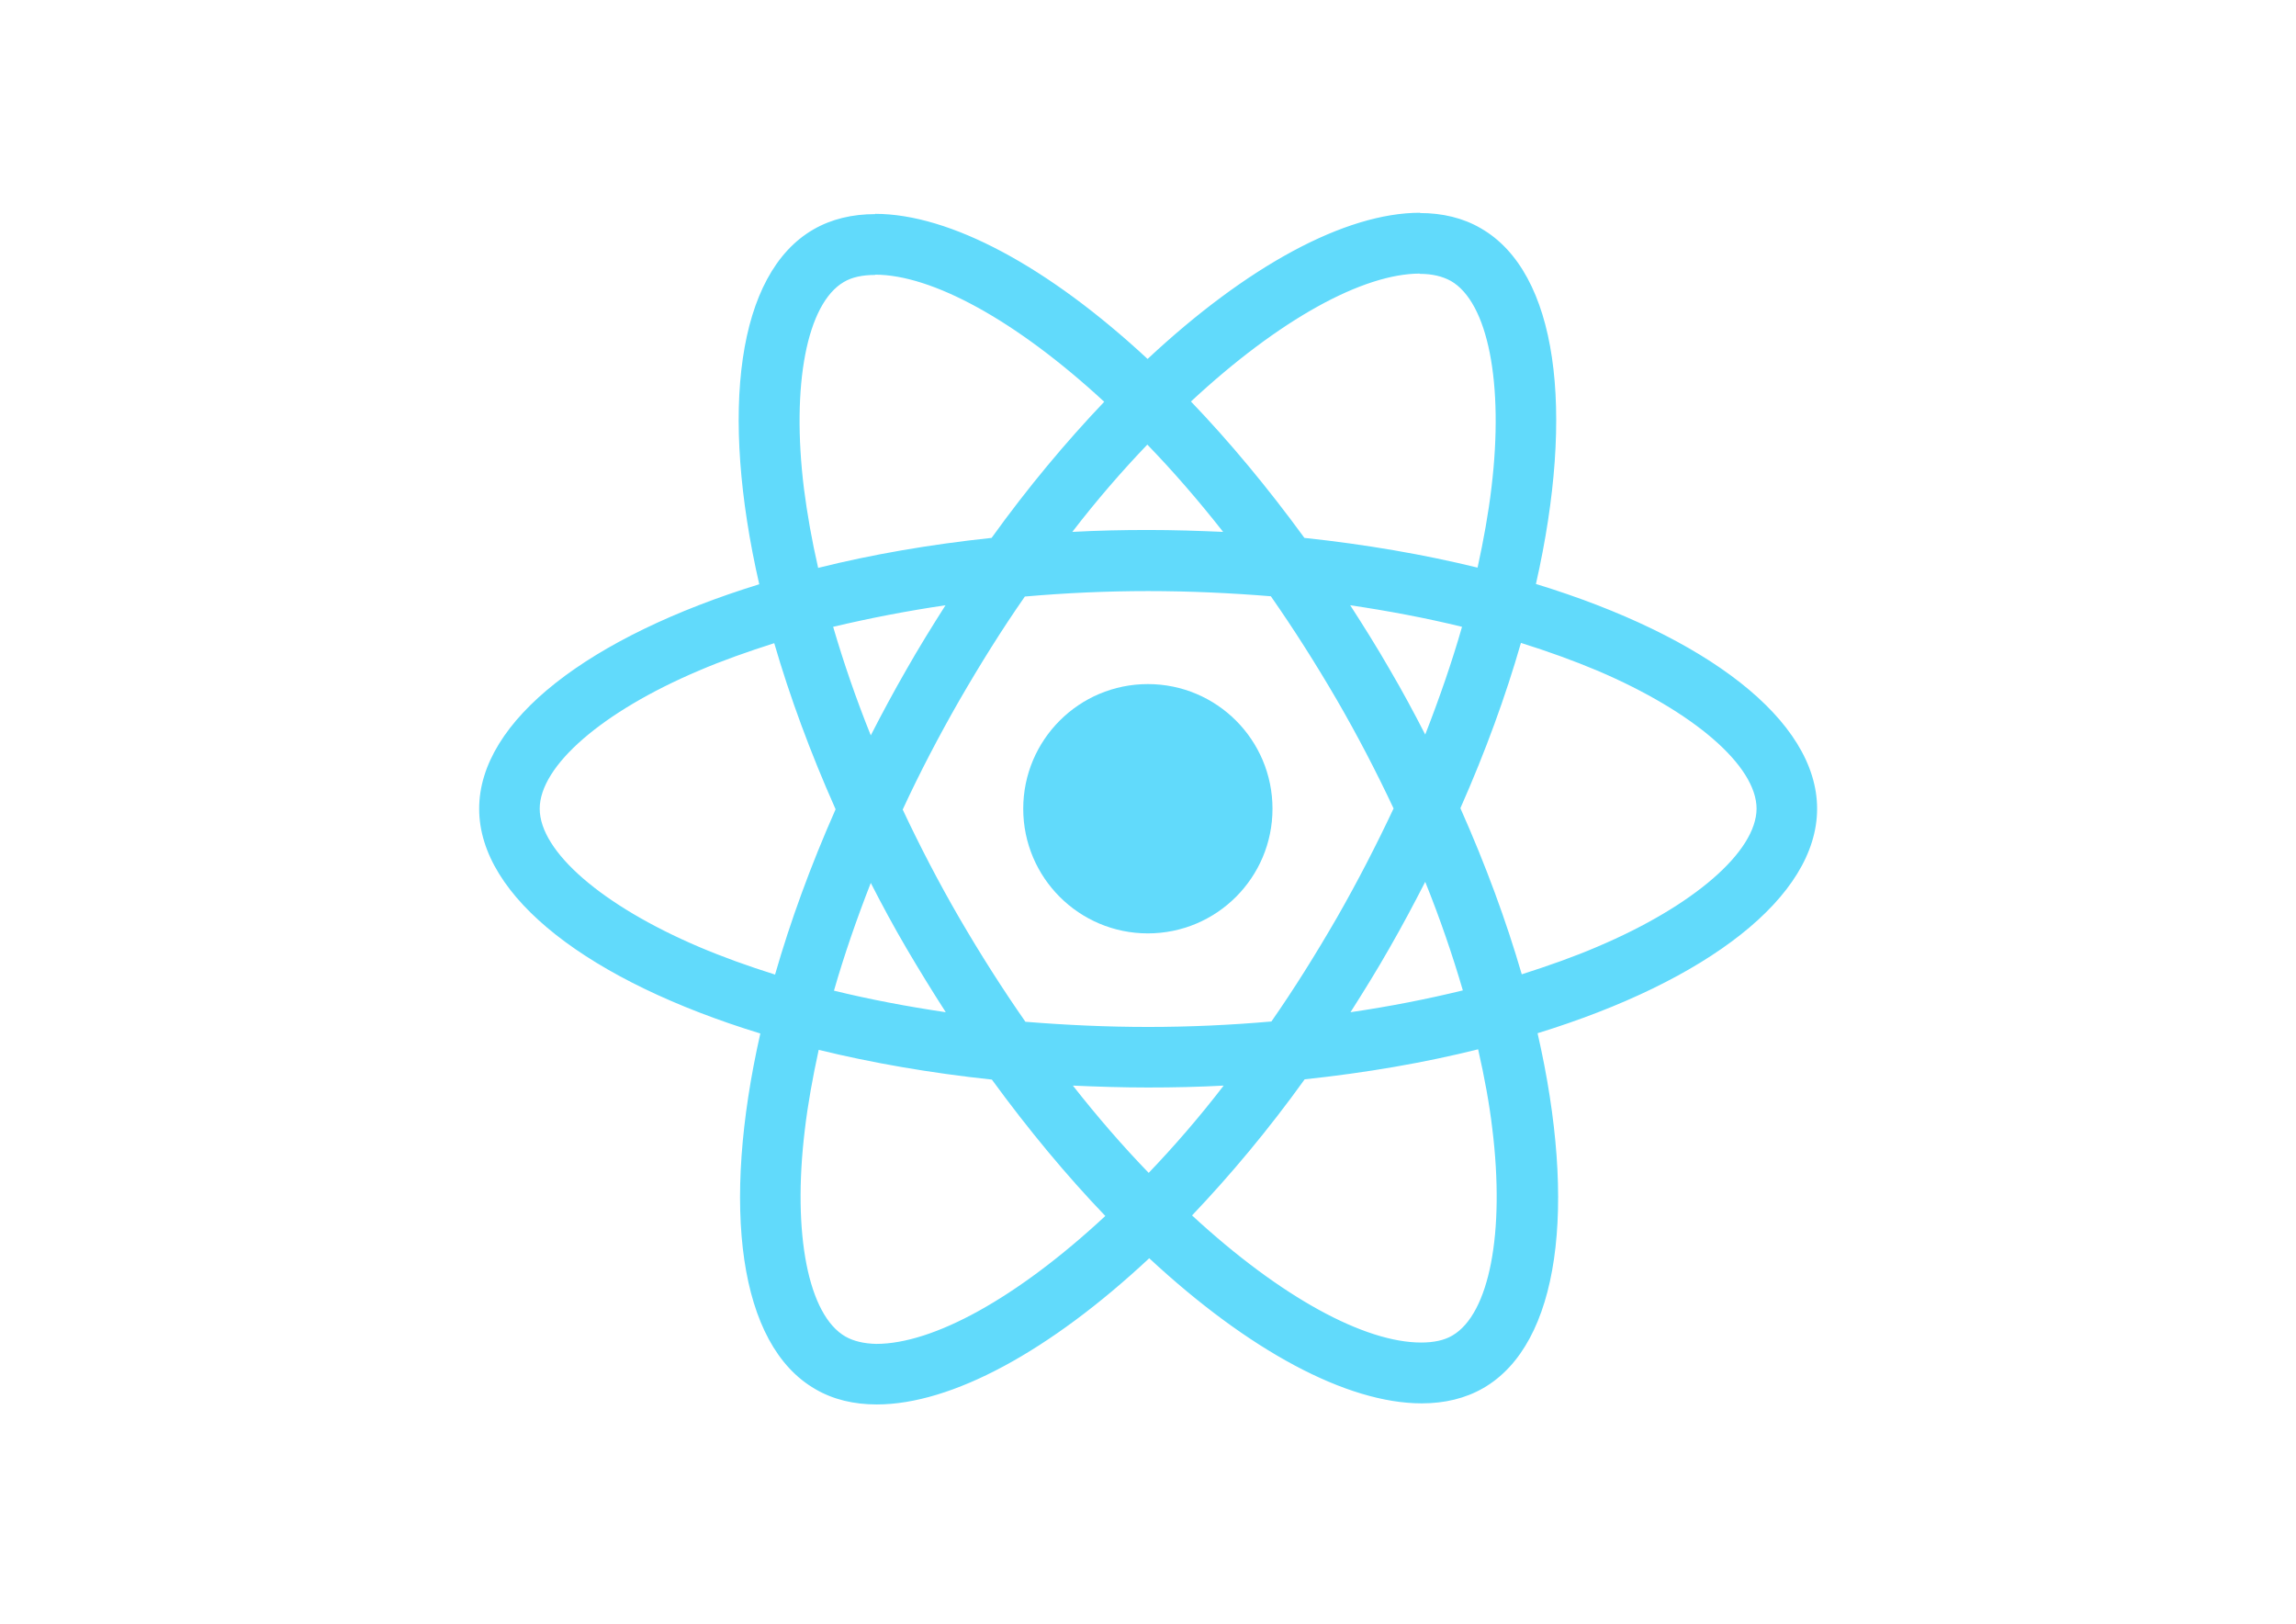
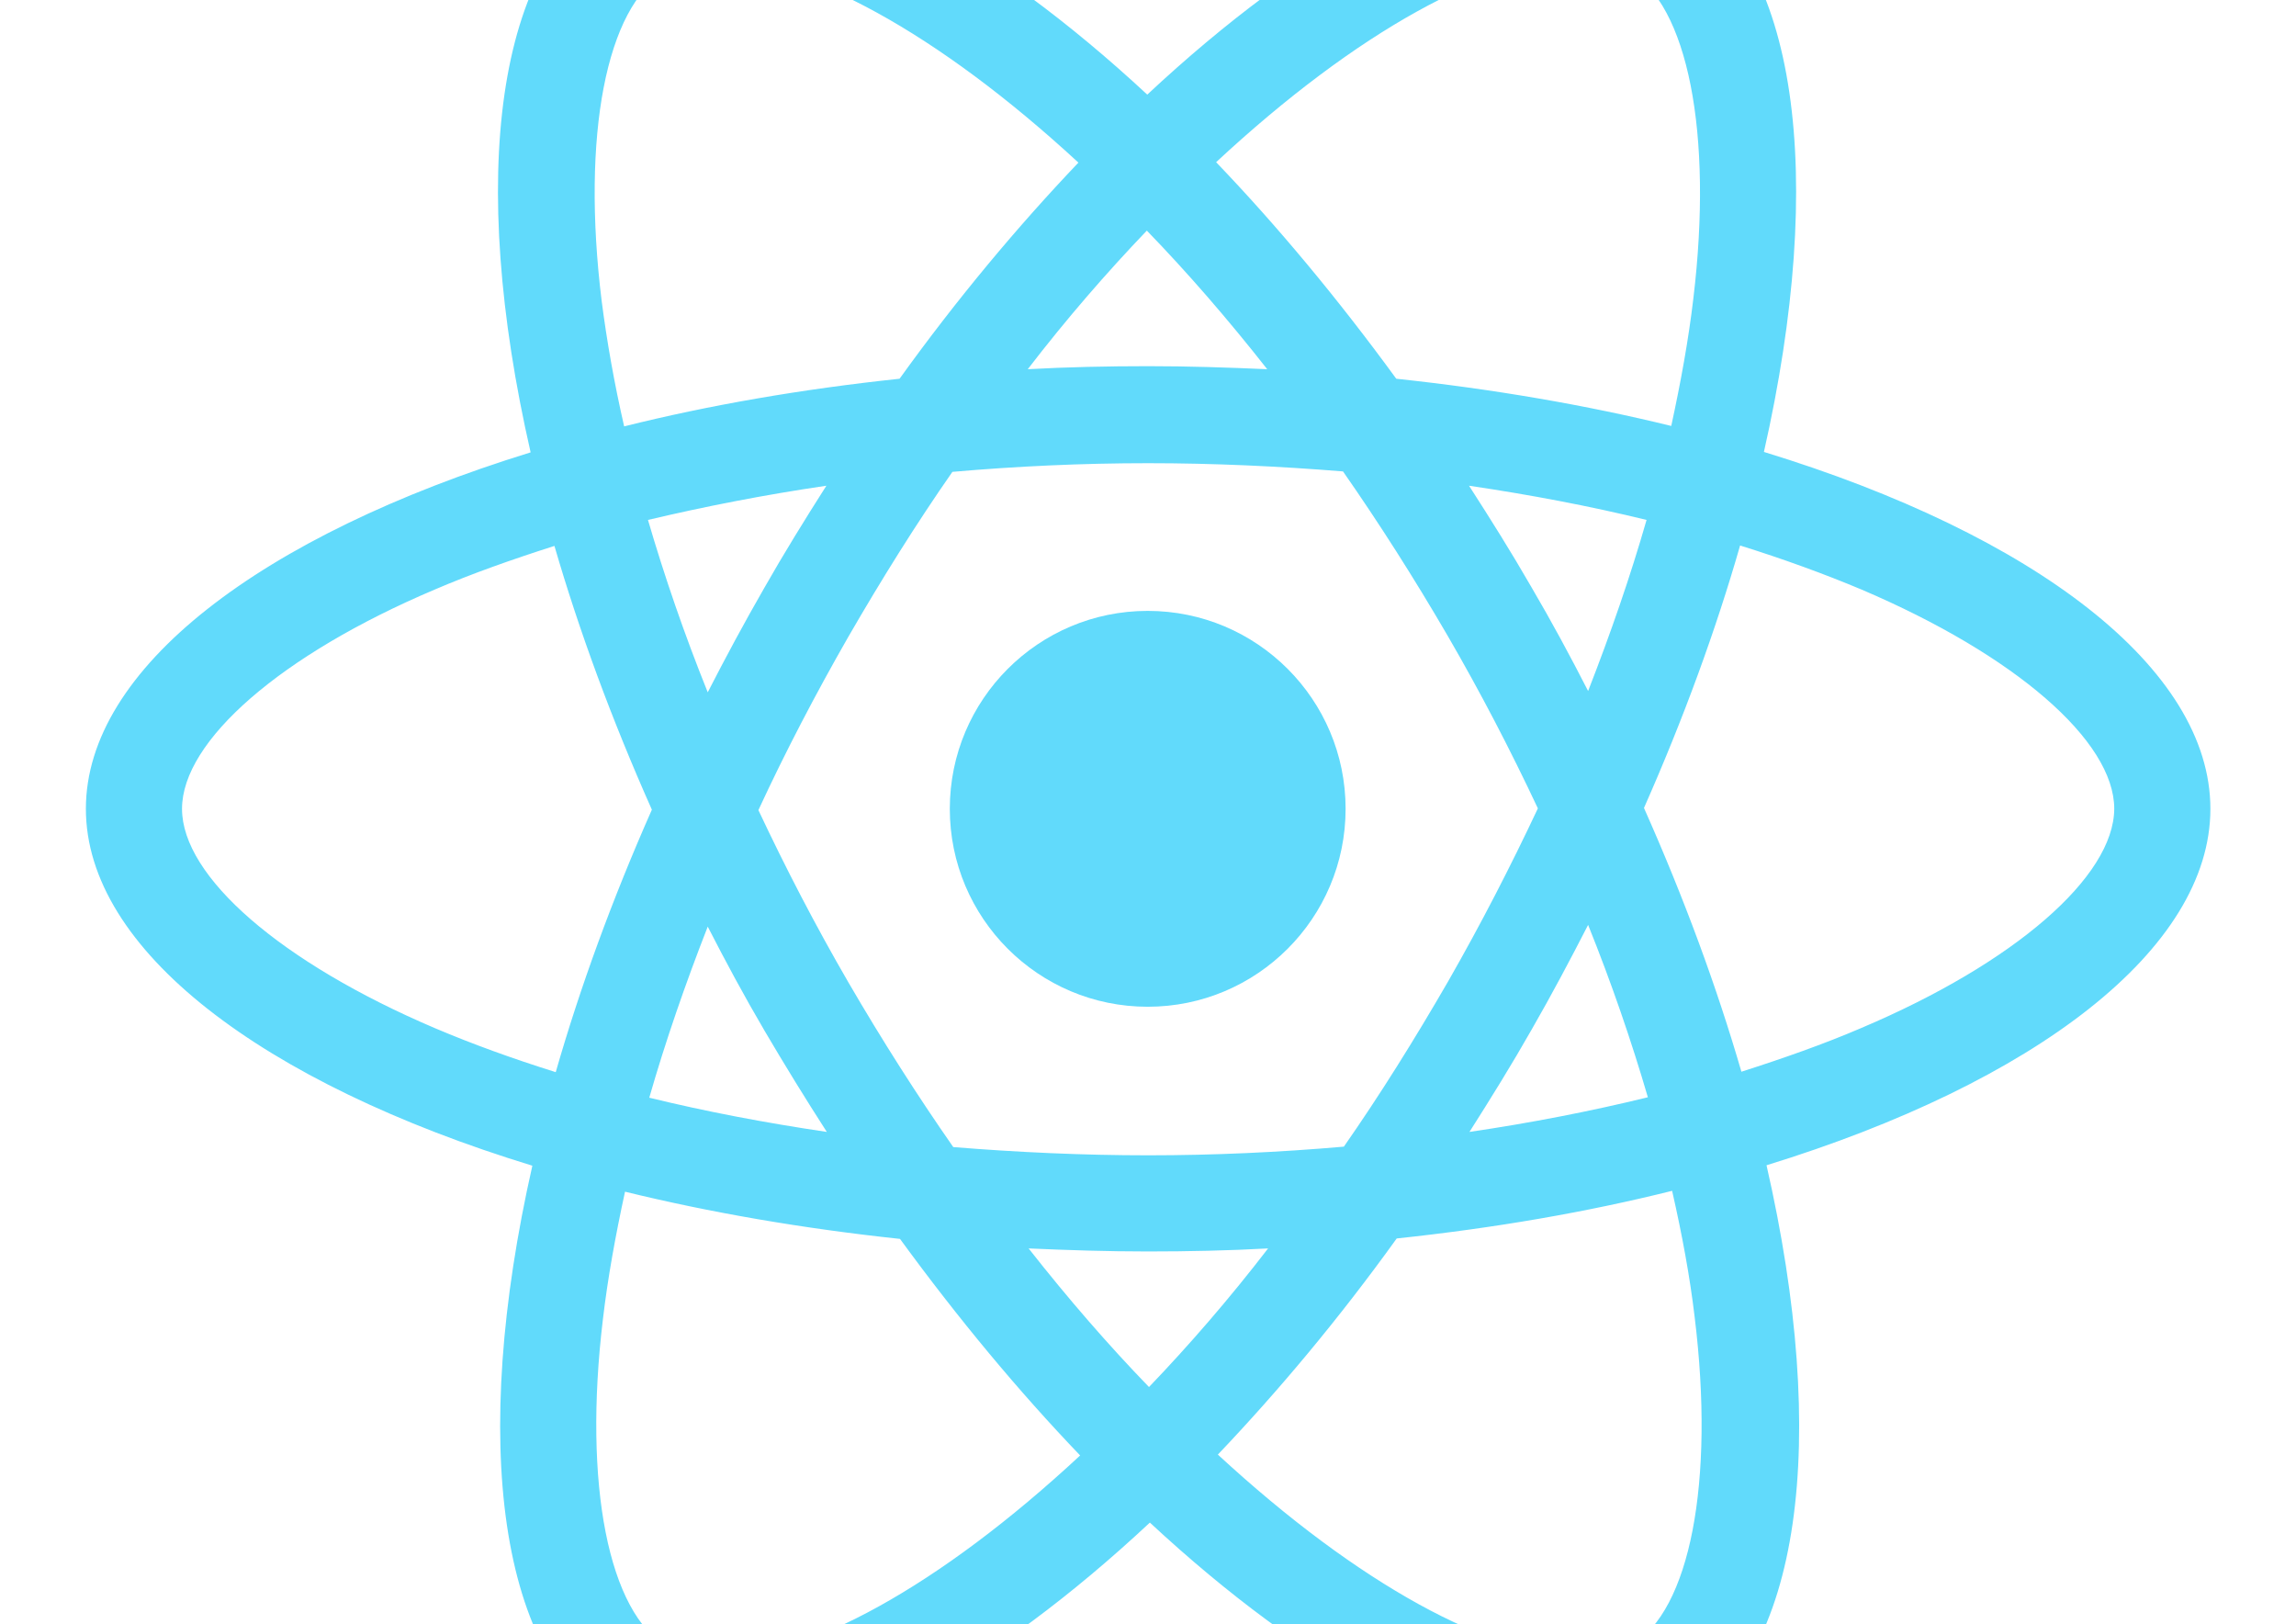
- <svg xmlns="http://www.w3.org/2000/svg" viewBox="0 0 841.9 595.3">
-   <g fill="#61DAFB">
-     <path d="M666.3 296.5c0-32.5-40.7-63.3-103.1-82.4 14.4-63.6 8-114.2-20.2-130.4-6.5-3.8-14.1-5.6-22.4-5.6v22.3c4.6 0 8.3.9 11.4 2.6 13.6 7.8 19.5 37.5 14.9 75.7-1.1 9.4-2.9 19.3-5.1 29.4-19.6-4.8-41-8.5-63.5-10.9-13.5-18.5-27.5-35.3-41.6-50 32.6-30.3 63.2-46.9 84-46.9V78c-27.5 0-63.5 19.6-99.9 53.6-36.4-33.8-72.4-53.2-99.9-53.2v22.3c20.7 0 51.4 16.5 84 46.6-14 14.7-28 31.4-41.3 49.9-22.6 2.4-44 6.1-63.6 11-2.3-10-4-19.7-5.2-29-4.7-38.2 1.1-67.9 14.6-75.8 3-1.8 6.9-2.6 11.5-2.6V78.5c-8.4 0-16 1.8-22.6 5.6-28.1 16.2-34.4 66.7-19.9 130.1-62.2 19.2-102.7 49.9-102.7 82.3 0 32.5 40.7 63.3 103.1 82.4-14.4 63.6-8 114.2 20.2 130.4 6.5 3.8 14.1 5.6 22.5 5.6 27.5 0 63.5-19.6 99.9-53.6 36.4 33.8 72.4 53.2 99.9 53.2 8.4 0 16-1.8 22.6-5.6 28.1-16.2 34.4-66.7 19.9-130.1 62-19.1 102.5-49.9 102.5-82.3zm-130.2-66.7c-3.7 12.9-8.3 26.2-13.5 39.5-4.1-8-8.4-16-13.1-24-4.6-8-9.5-15.8-14.4-23.4 14.2 2.1 27.9 4.7 41 7.9zm-45.8 106.5c-7.8 13.5-15.8 26.3-24.1 38.2-14.9 1.3-30 2-45.2 2-15.1 0-30.2-.7-45-1.9-8.3-11.9-16.4-24.6-24.2-38-7.6-13.1-14.5-26.4-20.8-39.8 6.2-13.4 13.2-26.8 20.7-39.9 7.8-13.5 15.8-26.3 24.1-38.2 14.9-1.3 30-2 45.2-2 15.1 0 30.2.7 45 1.9 8.3 11.9 16.4 24.6 24.2 38 7.6 13.1 14.5 26.4 20.8 39.8-6.3 13.4-13.2 26.8-20.7 39.9zm32.3-13c5.4 13.4 10 26.8 13.8 39.8-13.1 3.2-26.9 5.9-41.2 8 4.9-7.7 9.8-15.6 14.4-23.7 4.6-8 8.9-16.1 13-24.1zM421.2 430c-9.3-9.6-18.6-20.3-27.8-32 9 .4 18.2.7 27.5.7 9.4 0 18.7-.2 27.8-.7-9 11.7-18.3 22.4-27.5 32zm-74.4-58.9c-14.2-2.1-27.9-4.7-41-7.9 3.7-12.9 8.3-26.2 13.5-39.5 4.1 8 8.4 16 13.1 24 4.7 8 9.5 15.8 14.4 23.4zM420.7 163c9.3 9.6 18.6 20.3 27.8 32-9-.4-18.2-.7-27.5-.7-9.4 0-18.7.2-27.8.7 9-11.7 18.3-22.4 27.5-32zm-74 58.9c-4.9 7.7-9.8 15.6-14.4 23.7-4.6 8-8.9 16-13 24-5.4-13.4-10-26.8-13.8-39.8 13.1-3.1 26.9-5.8 41.2-7.9zm-90.5 125.2c-35.4-15.1-58.3-34.9-58.3-50.6 0-15.7 22.9-35.6 58.3-50.6 8.6-3.7 18-7 27.7-10.1 5.7 19.6 13.2 40 22.5 60.9-9.2 20.8-16.6 41.1-22.2 60.6-9.9-3.1-19.3-6.5-28-10.2zM310 490c-13.6-7.8-19.5-37.5-14.9-75.7 1.1-9.4 2.9-19.3 5.1-29.4 19.6 4.8 41 8.5 63.5 10.9 13.5 18.5 27.5 35.3 41.6 50-32.6 30.3-63.2 46.9-84 46.9-4.5-.1-8.3-1-11.3-2.7zm237.2-76.2c4.7 38.2-1.1 67.9-14.6 75.8-3 1.8-6.9 2.6-11.5 2.6-20.7 0-51.4-16.5-84-46.6 14-14.7 28-31.4 41.3-49.9 22.6-2.4 44-6.1 63.6-11 2.3 10.1 4.1 19.8 5.2 29.1zm38.5-66.7c-8.6 3.7-18 7-27.7 10.1-5.7-19.6-13.2-40-22.5-60.9 9.2-20.8 16.6-41.1 22.2-60.6 9.9 3.1 19.3 6.5 28.1 10.2 35.4 15.1 58.3 34.9 58.3 50.6-.1 15.7-23 35.6-58.4 50.6zM320.8 78.4z" />
-     <circle cx="420.9" cy="296.5" r="45.7" />
-     <path d="M520.5 78.1z" />
+ <svg xmlns="http://www.w3.org/2000/svg" id="svg10" version="1.1" viewBox="0 0 841.9 595.3">
+   <defs id="defs14" />
+   <g style="fill:#61dafb" transform="matrix(1.587881,0,0,1.587881,-247.4978,-174.2773)" id="g8">
+     <path id="path2" d="m 666.3,296.5 c 0,-32.5 -40.7,-63.3 -103.1,-82.4 14.4,-63.6 8,-114.2 -20.2,-130.4 -6.5,-3.8 -14.1,-5.6 -22.4,-5.6 v 22.3 c 4.6,0 8.3,0.9 11.4,2.6 13.6,7.8 19.5,37.5 14.9,75.7 -1.1,9.4 -2.9,19.3 -5.1,29.4 -19.6,-4.8 -41,-8.5 -63.5,-10.9 -13.5,-18.5 -27.5,-35.3 -41.6,-50 32.6,-30.3 63.2,-46.9 84,-46.9 V 78 C 493.2,78 457.2,97.6 420.8,131.6 384.4,97.8 348.4,78.4 320.9,78.4 v 22.3 c 20.7,0 51.4,16.5 84,46.6 -14,14.7 -28,31.4 -41.3,49.9 -22.6,2.4 -44,6.1 -63.6,11 -2.3,-10 -4,-19.7 -5.2,-29 -4.7,-38.2 1.1,-67.9 14.6,-75.8 3,-1.8 6.9,-2.6 11.5,-2.6 V 78.5 c -8.4,0 -16,1.8 -22.6,5.6 -28.1,16.2 -34.4,66.7 -19.9,130.1 -62.2,19.2 -102.7,49.9 -102.7,82.3 0,32.5 40.7,63.3 103.1,82.4 -14.4,63.6 -8,114.2 20.2,130.4 6.5,3.8 14.1,5.6 22.5,5.6 27.5,0 63.5,-19.6 99.9,-53.6 36.4,33.8 72.4,53.2 99.9,53.2 8.4,0 16,-1.8 22.6,-5.6 28.1,-16.2 34.4,-66.7 19.9,-130.1 62,-19.1 102.5,-49.9 102.5,-82.3 z M 536.1,229.8 c -3.7,12.9 -8.3,26.2 -13.5,39.5 -4.1,-8 -8.4,-16 -13.1,-24 -4.6,-8 -9.5,-15.8 -14.4,-23.4 14.2,2.1 27.9,4.7 41,7.9 z m -45.8,106.5 c -7.8,13.5 -15.8,26.3 -24.1,38.2 -14.9,1.3 -30,2 -45.2,2 -15.1,0 -30.2,-0.7 -45,-1.9 -8.3,-11.9 -16.4,-24.6 -24.2,-38 -7.6,-13.1 -14.5,-26.4 -20.8,-39.8 6.2,-13.4 13.2,-26.8 20.7,-39.9 7.8,-13.5 15.8,-26.3 24.1,-38.2 14.9,-1.3 30,-2 45.2,-2 15.1,0 30.2,0.7 45,1.9 8.3,11.9 16.4,24.6 24.2,38 7.6,13.1 14.5,26.4 20.8,39.8 -6.3,13.4 -13.2,26.8 -20.7,39.9 z m 32.3,-13 c 5.4,13.4 10,26.8 13.8,39.8 -13.1,3.2 -26.9,5.9 -41.2,8 4.9,-7.7 9.8,-15.6 14.4,-23.7 4.6,-8 8.9,-16.1 13,-24.1 z M 421.2,430 c -9.3,-9.6 -18.6,-20.3 -27.8,-32 9,0.4 18.2,0.7 27.5,0.7 9.4,0 18.7,-0.2 27.8,-0.7 -9,11.7 -18.3,22.4 -27.5,32 z m -74.4,-58.9 c -14.2,-2.1 -27.9,-4.7 -41,-7.9 3.7,-12.9 8.3,-26.2 13.5,-39.5 4.1,8 8.4,16 13.1,24 4.7,8 9.5,15.8 14.4,23.4 z M 420.7,163 c 9.3,9.6 18.6,20.3 27.8,32 -9,-0.4 -18.2,-0.7 -27.5,-0.7 -9.4,0 -18.7,0.2 -27.8,0.7 9,-11.7 18.3,-22.4 27.5,-32 z m -74,58.9 c -4.9,7.7 -9.8,15.6 -14.4,23.7 -4.6,8 -8.9,16 -13,24 -5.4,-13.4 -10,-26.8 -13.8,-39.8 13.1,-3.1 26.9,-5.8 41.2,-7.9 z m -90.5,125.2 c -35.4,-15.1 -58.3,-34.9 -58.3,-50.6 0,-15.7 22.9,-35.6 58.3,-50.6 8.6,-3.7 18,-7 27.7,-10.1 5.7,19.6 13.2,40 22.5,60.9 -9.2,20.8 -16.6,41.1 -22.2,60.6 -9.9,-3.1 -19.3,-6.5 -28,-10.2 z M 310,490 c -13.6,-7.8 -19.5,-37.5 -14.9,-75.7 1.1,-9.4 2.9,-19.3 5.1,-29.4 19.6,4.8 41,8.5 63.5,10.9 13.5,18.5 27.5,35.3 41.6,50 -32.6,30.3 -63.2,46.9 -84,46.9 -4.5,-0.1 -8.3,-1 -11.3,-2.7 z m 237.2,-76.2 c 4.7,38.2 -1.1,67.9 -14.6,75.8 -3,1.8 -6.9,2.6 -11.5,2.6 -20.7,0 -51.4,-16.5 -84,-46.6 14,-14.7 28,-31.4 41.3,-49.9 22.6,-2.4 44,-6.1 63.6,-11 2.3,10.1 4.1,19.8 5.2,29.1 z m 38.5,-66.7 c -8.6,3.7 -18,7 -27.7,10.1 -5.7,-19.6 -13.2,-40 -22.5,-60.9 9.2,-20.8 16.6,-41.1 22.2,-60.6 9.9,3.1 19.3,6.5 28.1,10.2 35.4,15.1 58.3,34.9 58.3,50.6 -0.1,15.7 -23,35.6 -58.4,50.6 z M 320.8,78.4 Z" />
+     <circle id="circle4" r="45.7" cy="296.5" cx="420.9" />
+     <path id="path6" d="M 520.5,78.1 Z" />
  </g>
</svg>
